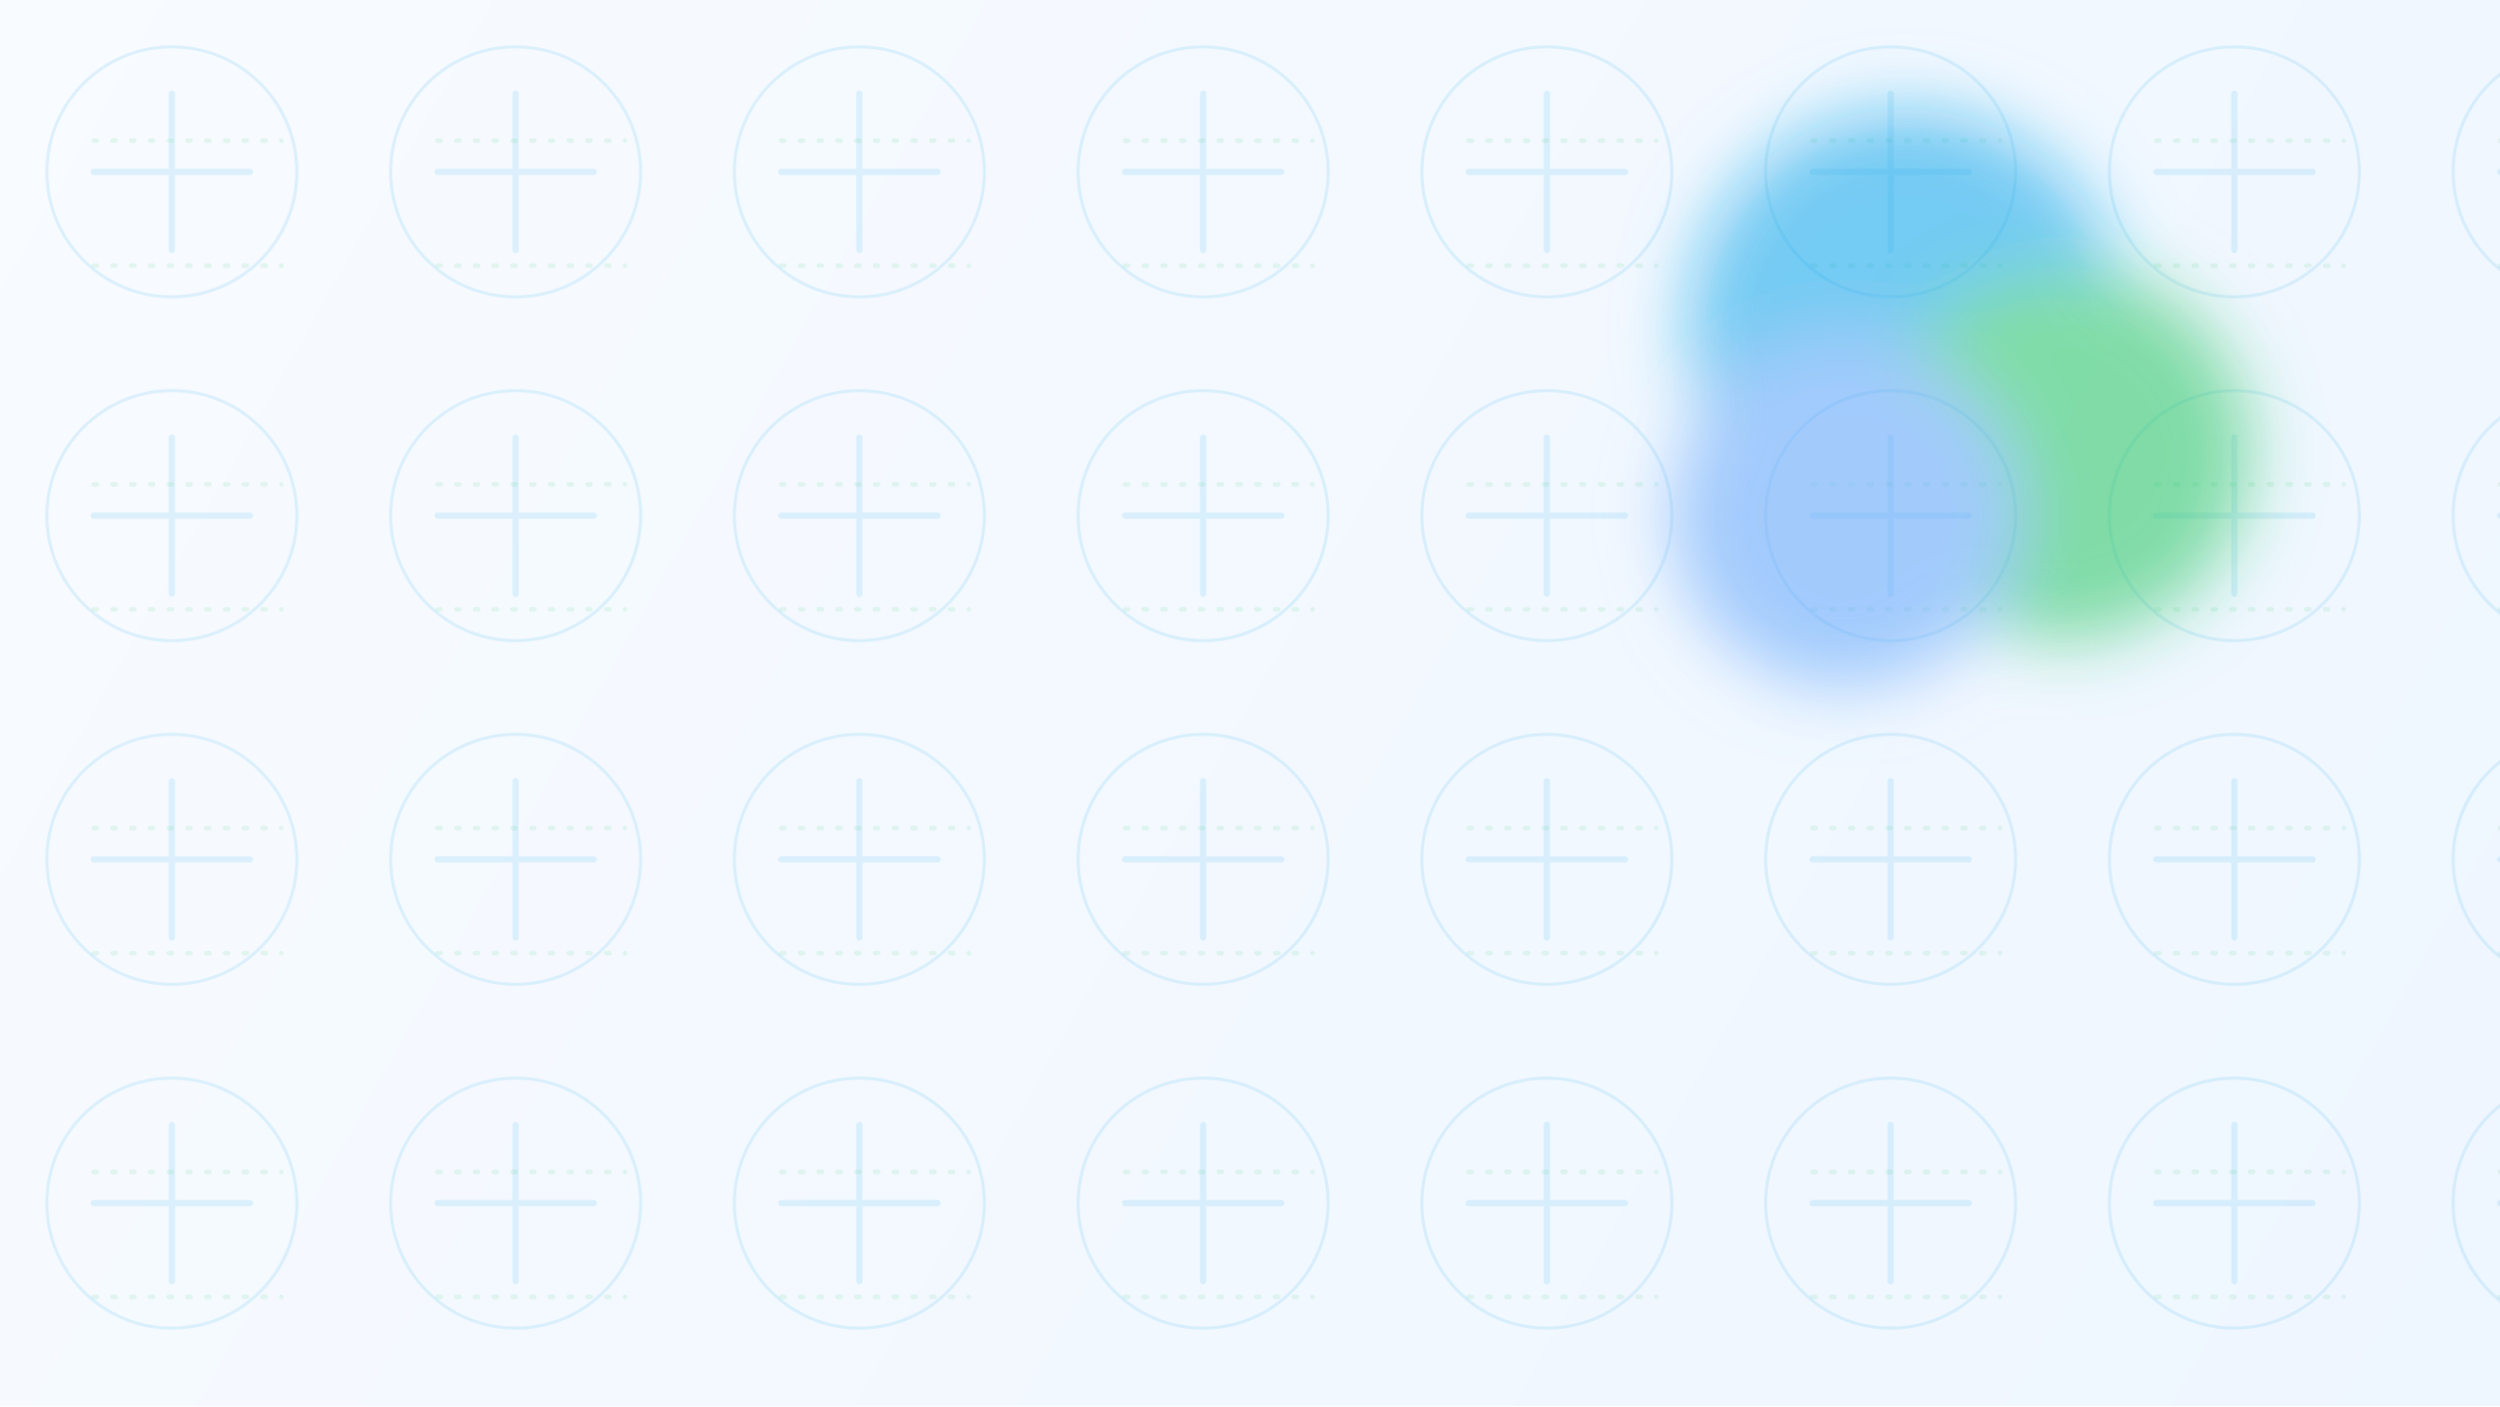
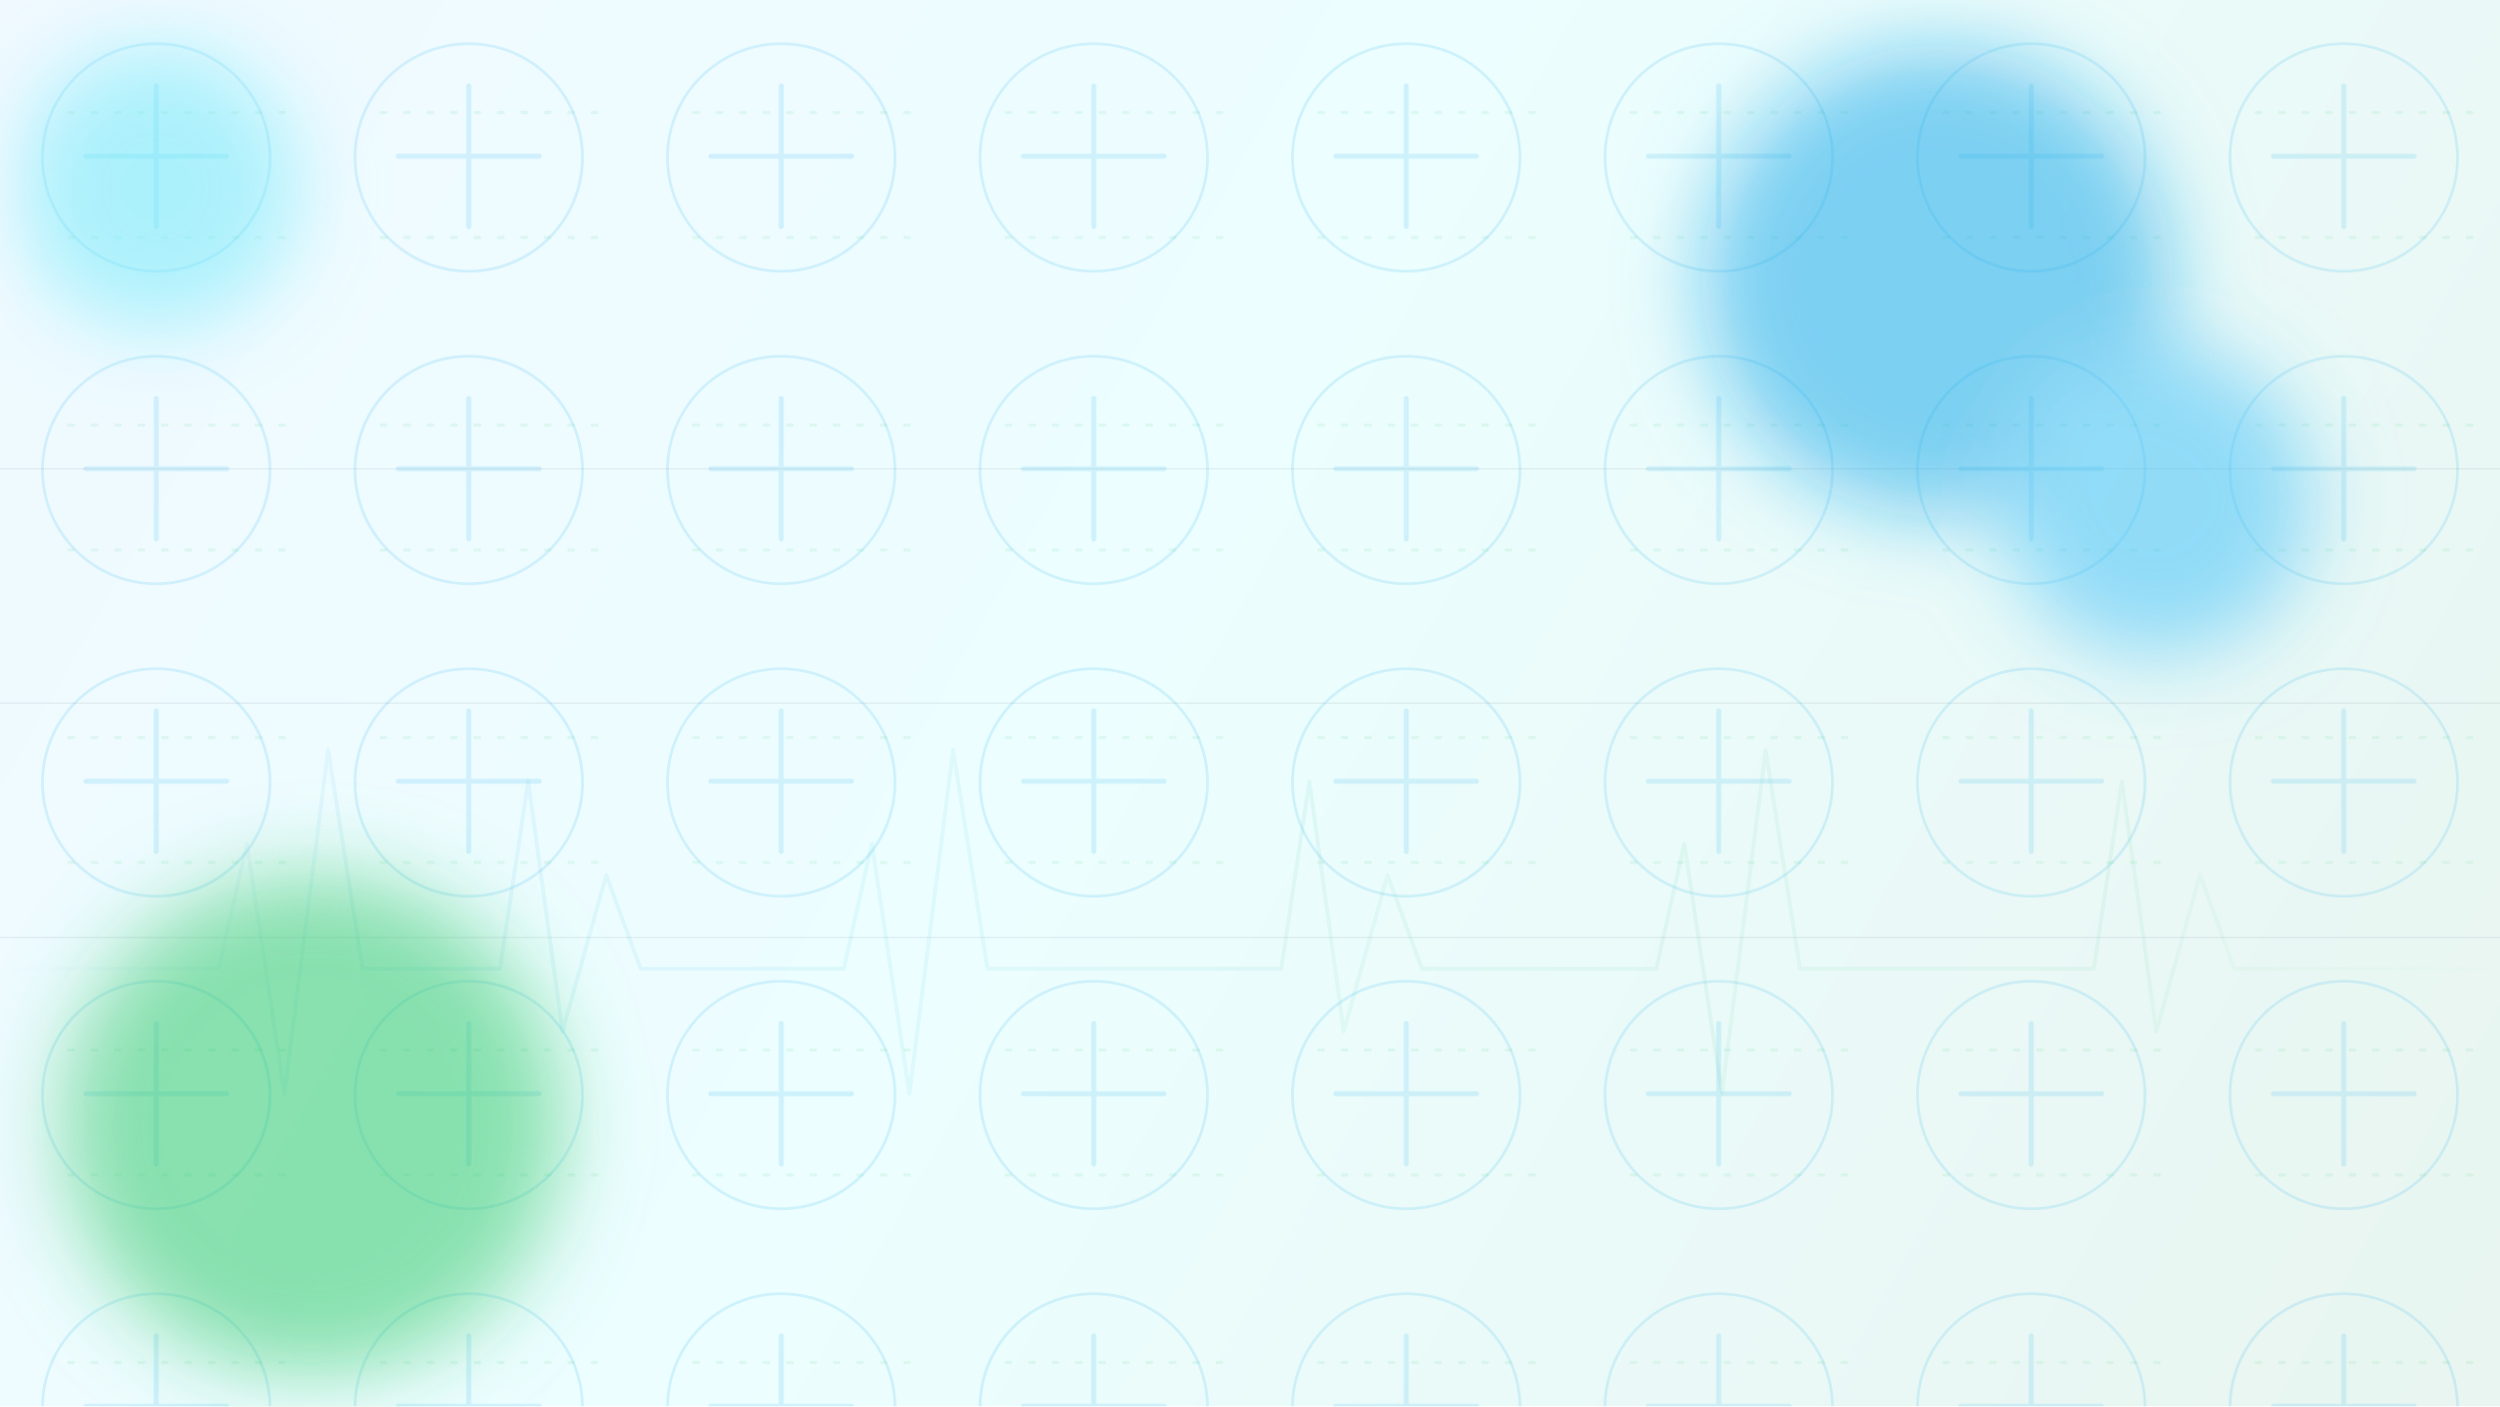
<svg xmlns="http://www.w3.org/2000/svg" width="1600" height="900" viewBox="0 0 1600 900" fill="none">
  <defs>
    <linearGradient id="g" x1="0" y1="0" x2="1600" y2="900" gradientUnits="userSpaceOnUse">
-       <stop stop-color="#F8FBFF" />
-       <stop offset="1" stop-color="#EEF6FF" />
+       <stop stop-color="#F0F9FF" />
+       <stop offset="0.45" stop-color="#ECFEFF" />
+       <stop offset="1" stop-color="#E8F5F0" />
    </linearGradient>
-     <pattern id="p" width="220" height="220" patternUnits="userSpaceOnUse">
-       <g opacity="0.12">
-         <path d="M110 30c-44.2 0-80 35.8-80 80s35.8 80 80 80 80-35.8 80-80-35.8-80-80-80Z" stroke="#0EA5E9" stroke-width="2" />
-         <path d="M60 110h100" stroke="#0EA5E9" stroke-width="4" stroke-linecap="round" />
-         <path d="M110 60v100" stroke="#0EA5E9" stroke-width="4" stroke-linecap="round" />
+     <pattern id="p" width="200" height="200" patternUnits="userSpaceOnUse">
+       <g opacity="0.14">
+         <path d="M100 28c-40.2 0-72.8 32.6-72.8 72.8S59.8 173.6 100 173.6s72.8-32.6 72.8-72.8S140.2 28 100 28Z" stroke="#0EA5E9" stroke-width="1.75" />
+         <path d="M55 100h90" stroke="#0EA5E9" stroke-width="3.2" stroke-linecap="round" />
+         <path d="M100 55v90" stroke="#0EA5E9" stroke-width="3.2" stroke-linecap="round" />
      </g>
-       <g opacity="0.10" transform="translate(20 20)">
-         <path d="M40 150h120" stroke="#22C55E" stroke-width="3" stroke-linecap="round" stroke-dasharray="2 10" />
-         <path d="M40 70h120" stroke="#22C55E" stroke-width="3" stroke-linecap="round" stroke-dasharray="2 10" />
+       <g opacity="0.09" transform="translate(12 12)">
+         <path d="M32 140h144" stroke="#22C55E" stroke-width="2" stroke-linecap="round" stroke-dasharray="3 12" />
+         <path d="M32 60h144" stroke="#22C55E" stroke-width="2" stroke-linecap="round" stroke-dasharray="3 12" />
      </g>
    </pattern>
+     <linearGradient id="ecgGrad" x1="0" y1="0" x2="1600" y2="0" gradientUnits="userSpaceOnUse">
+       <stop stop-color="#0EA5E9" stop-opacity="0" />
+       <stop offset="0.15" stop-color="#0EA5E9" stop-opacity="0.35" />
+       <stop offset="0.85" stop-color="#22C55E" stop-opacity="0.28" />
+       <stop offset="1" stop-color="#22C55E" stop-opacity="0" />
+     </linearGradient>
    <filter id="blur" x="-20%" y="-20%" width="140%" height="140%">
-       <feGaussianBlur stdDeviation="22" />
+       <feGaussianBlur stdDeviation="26" />
    </filter>
  </defs>
  <rect width="1600" height="900" fill="url(#g)" />
  <rect width="1600" height="900" fill="url(#p)" />
-   <g filter="url(#blur)" opacity="0.55">
-     <circle cx="1220" cy="210" r="140" fill="#0EA5E9" />
-     <circle cx="1320" cy="290" r="120" fill="#22C55E" />
-     <circle cx="1180" cy="330" r="110" fill="#60A5FA" />
+   <g opacity="0.22">
+     <path d="M0 620 L120 620 L140 620 L158 540 L182 700 L210 480 L232 620 L280 620 L320 620 L338 500 L360 660 L388 560 L410 620 L520 620 L540 620 L558 540 L582 700 L610 480 L632 620 L800 620 L820 620 L838 500 L860 660 L888 560 L910 620 L1040 620 L1060 620 L1078 540 L1102 700 L1130 480 L1152 620 L1320 620 L1340 620 L1358 500 L1380 660 L1408 560 L1430 620 L1600 620" stroke="url(#ecgGrad)" stroke-width="2.5" stroke-linecap="round" stroke-linejoin="round" fill="none" />
+   </g>
+   <g opacity="0.06" stroke="#0F172A" stroke-width="1">
+     <path d="M0 450h1600M0 300h1600M0 600h1600" />
+   </g>
+   <g filter="url(#blur)" opacity="0.5">
+     <circle cx="200" cy="720" r="160" fill="#22C55E" />
+     <circle cx="1240" cy="180" r="150" fill="#0EA5E9" />
+     <circle cx="1380" cy="320" r="100" fill="#38BDF8" />
+     <circle cx="100" cy="120" r="90" fill="#67E8F9" />
  </g>
</svg>
